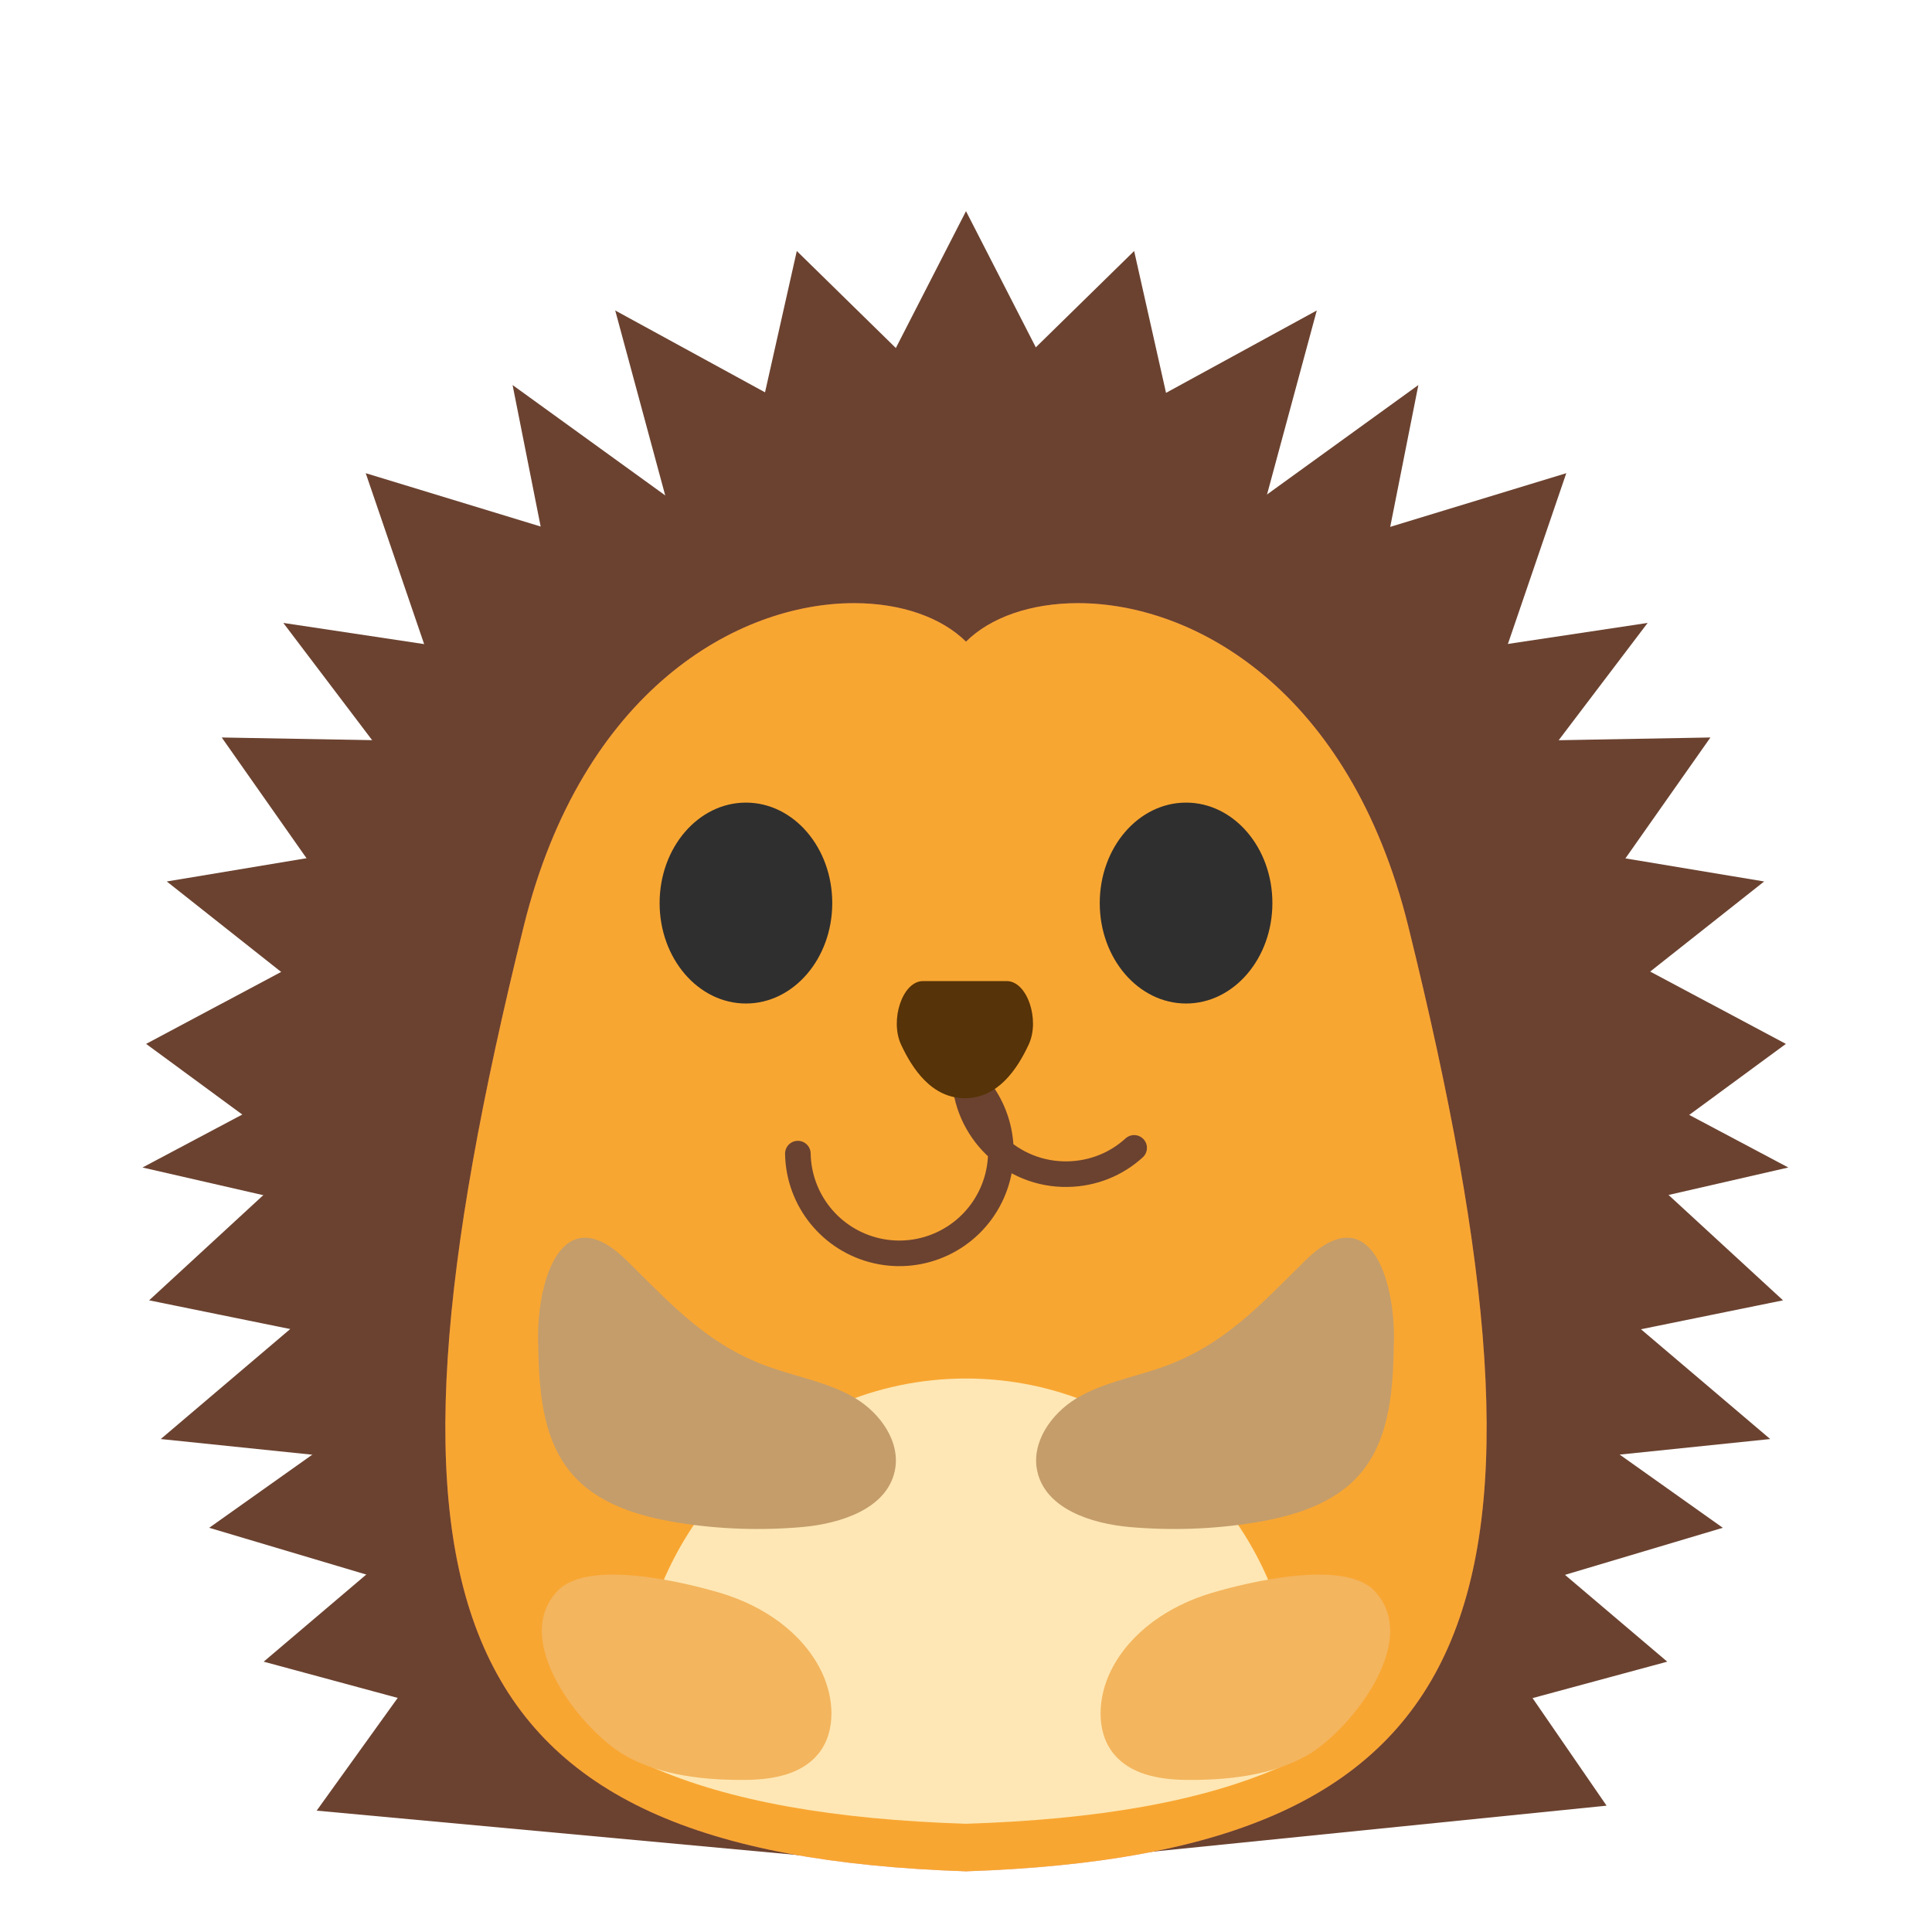
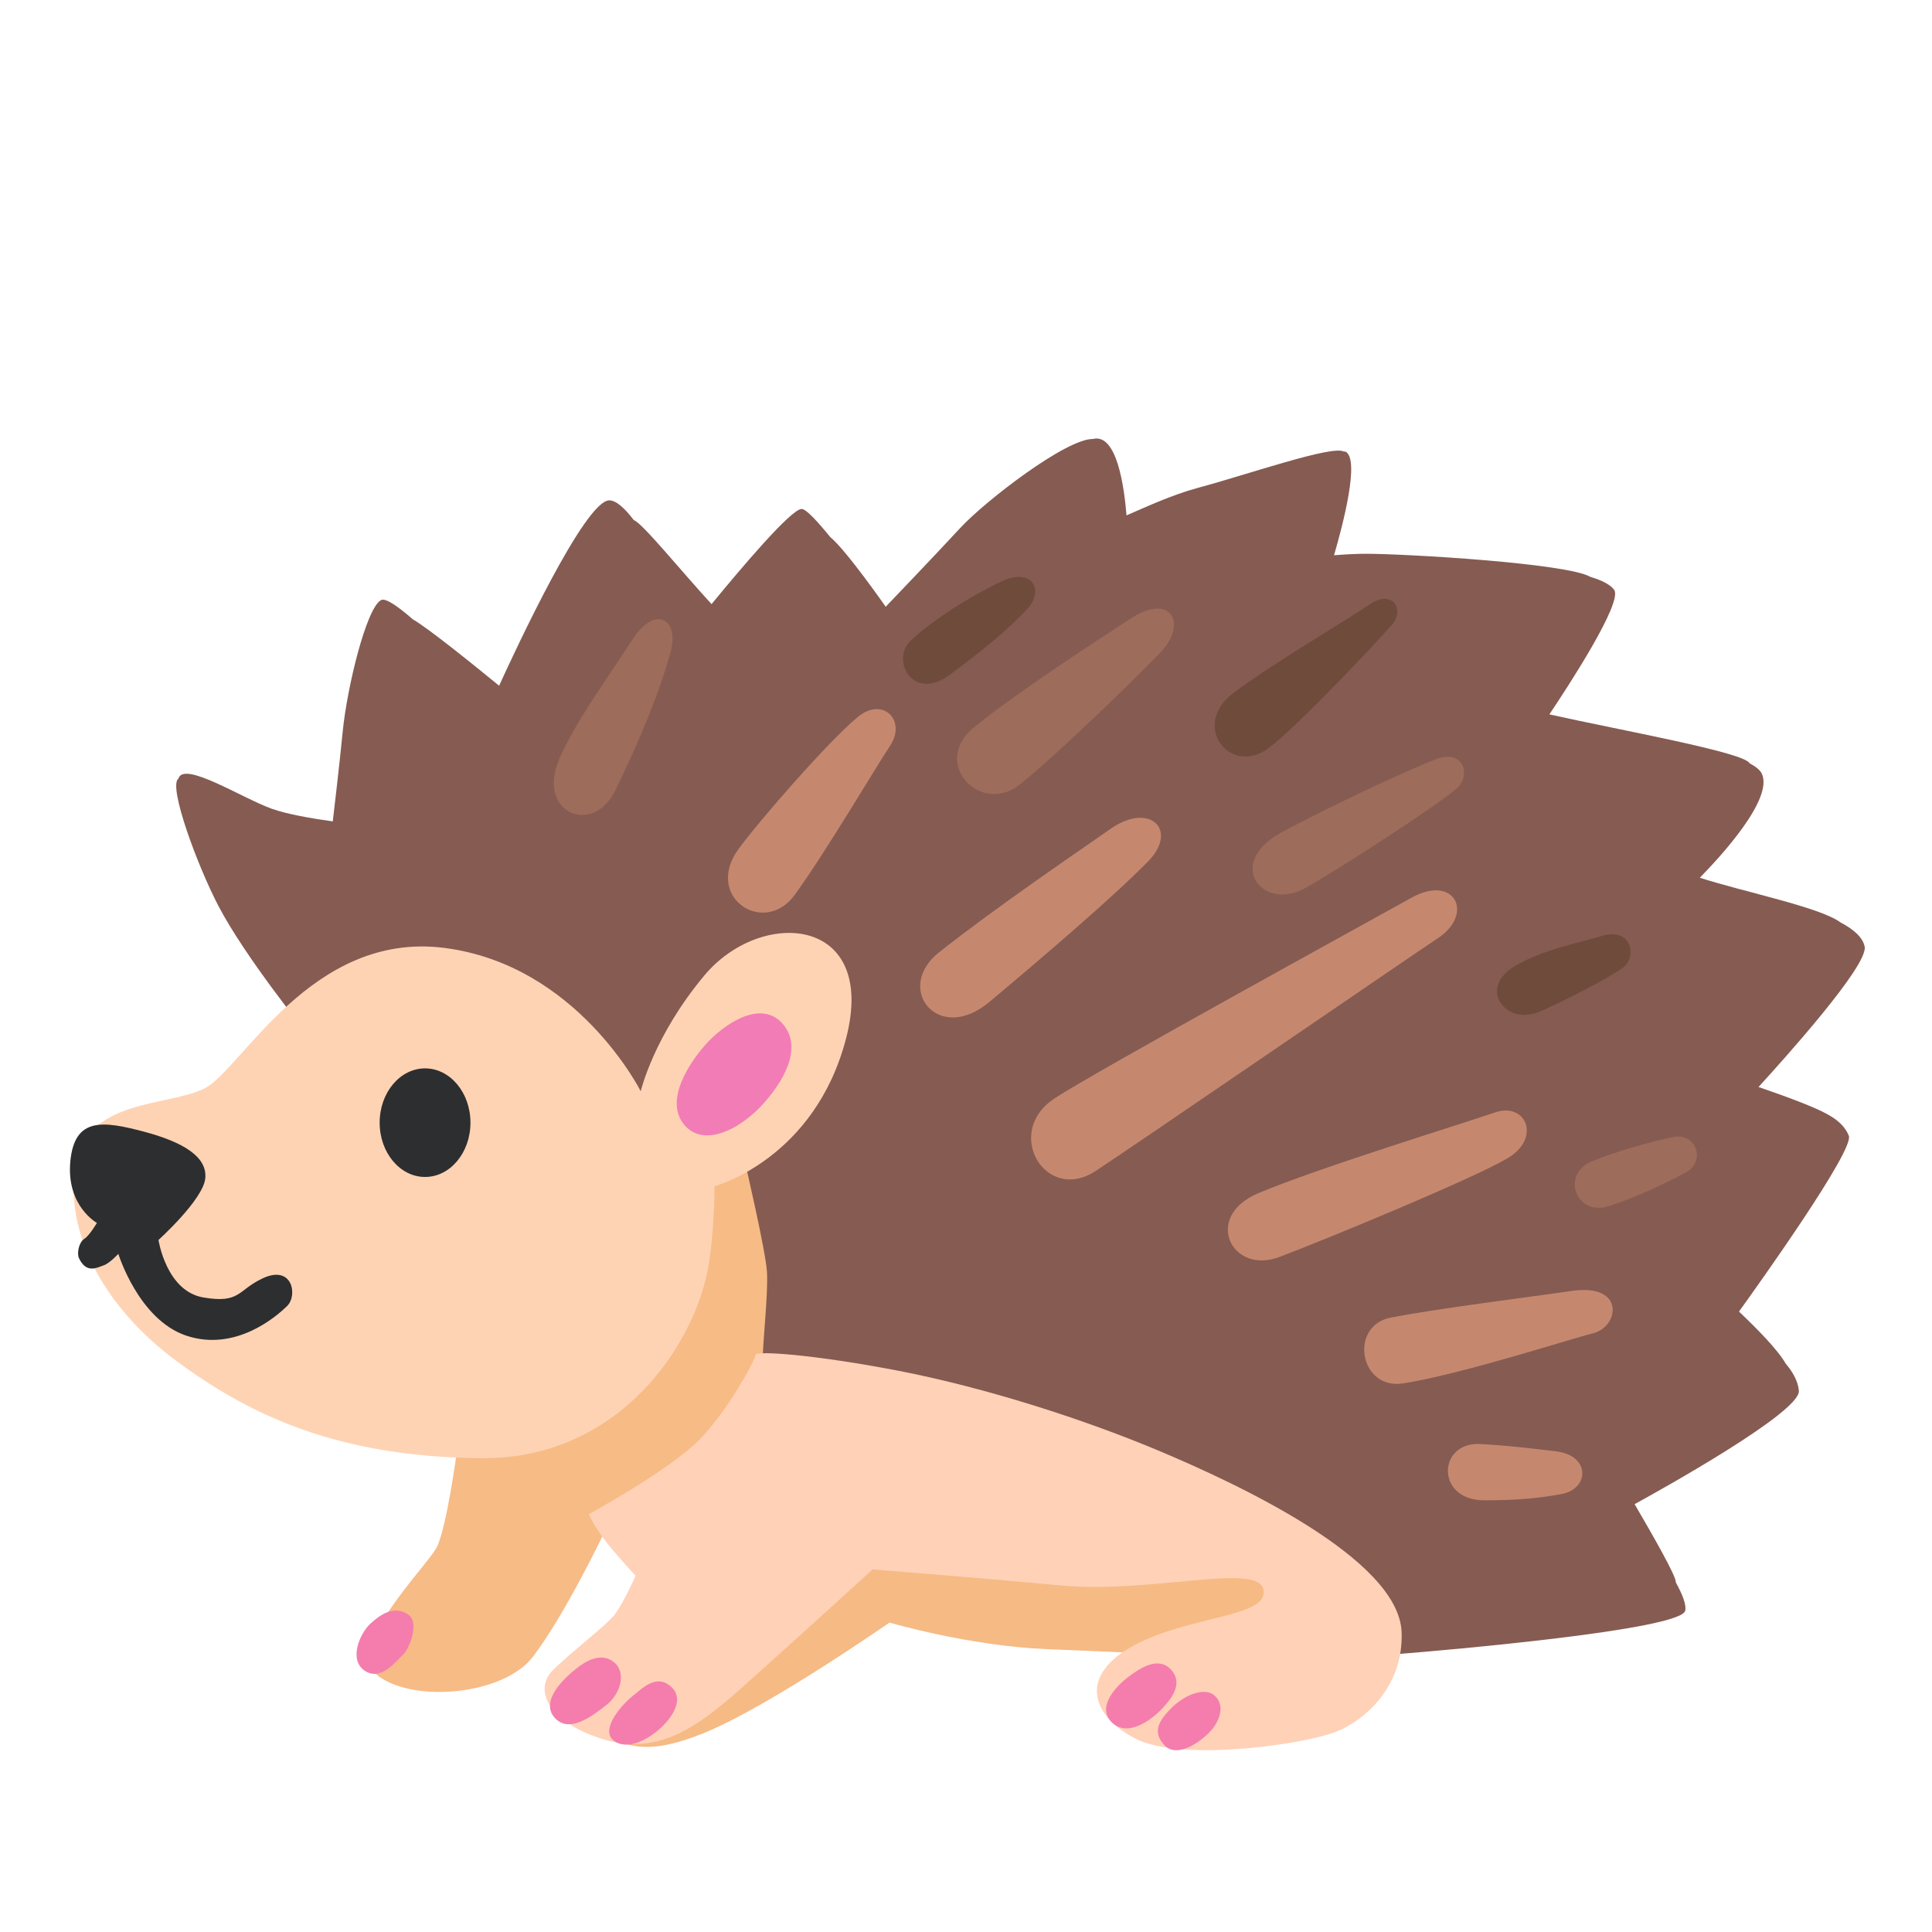
- <svg xmlns="http://www.w3.org/2000/svg" xmlns:xlink="http://www.w3.org/1999/xlink" width="128" height="128">
-   <defs>
-     <path id="a" d="M93.3 60.56C87.87 39.4 69.6 37.03 63.96 42.42c-5.64-5.38-23.84-3.01-29.27 18.14C23.55 103.92 29 119.7 64 120.83v.02s-.07-.01 0-.01 0 .01 0 .01v-.02c35-1.13 40.43-16.91 29.3-60.27z" />
-     <clipPath id="b">
-       <use xlink:href="#a" width="100%" height="100%" overflow="visible" />
-     </clipPath>
-   </defs>
-   <path fill="#6b4230" d="M11.05 58.4l18.38-3.06-10.66-14.07 18.88 2.84-3.69-18.6 14.48 10.47 4.35-19.35 9.27 9.08v96.44l-44.59-12.06 14.74-12.52-21.56-2.23 16.42-13.95-17.63-4.04 15.3-8.12zM98.49 55.34l18.39 3.06-13.7 10.83 15.3 8.12-17.62 4.04 16.42 13.95-21.57 2.23 14.75 12.52-44.59 12.06V25.71l9.27-9.08 4.35 19.35 14.48-10.47-3.69 18.6 18.88-2.84z" />
-   <path fill="#6b4230" d="M9.88 86.15l10.17-9.37-10.37-7.62 14.02-7.47-9.01-12.83 15.62.28-6.08-17.79 21.19 6.46-4.66-17.24 15.52 8.48L64 13.99l7.72 15.06 15.52-8.48-4.66 17.24 21.19-6.46-6.08 17.79 15.63-.28-9.02 12.83 14.02 7.47-10.37 7.62 10.18 9.37-19.6 3.99 15.61 11.08-16.9 5.04 9.2 13.37-42.45 4.3-43.01-3.97 9.84-13.69-16.96-5.05 15.62-11.08z" />
-   <path d="M56.58 39.96c3.12 0 5.79.94 7.42 2.55 1.62-1.61 4.3-2.55 7.42-2.55 7.71 0 18.01 5.76 21.88 21.4 11.13 45.05 5.7 61.44-29.3 62.62-35-1.17-40.43-17.57-29.3-62.62 3.87-15.64 14.17-21.4 21.88-21.4zM64 123.99c.07 0 0 .01 0 .01s-.07-.01 0-.01z" opacity=".49" fill="#c05d75" stroke-width=".98" paint-order="stroke fill markers" />
-   <path d="M56.58 39.96c-7.71 0-18.01 5.76-21.88 21.4-11.13 45.05-5.7 61.45 29.3 62.62 35-1.18 40.43-17.57 29.3-62.62-3.87-15.64-14.17-21.4-21.88-21.4-3.12 0-5.8.94-7.42 2.55-1.63-1.61-4.3-2.55-7.42-2.55zm-.02 3zm0 0a14.116 14.116 0 0 1 0 0zm14.86 0zm0 0c-1.13 0-2.19.158-3.102.448.912-.29 1.972-.447 3.102-.447zm-11.758.446c.911.289 1.672.71 2.207 1.235-.535-.525-1.297-.946-2.207-1.235zm15.672.11zm20.2 50.191c.033 3.012-.156 5.702-.57 8.102-.343 2-.843 3.799-1.497 5.416.654-1.618 1.154-3.417 1.498-5.416.413-2.4.602-5.09.568-8.102zm-3.1 15.684zm-1.395 2.16zM64 123.99c-.07 0 0 .009 0 .009s.07-.01 0-.01z" fill="#f8a632" />
-   <ellipse cx="64" cy="113.71" rx="21.88" ry="22.38" clip-path="url(#b)" fill="#fee7b4" />
-   <path d="M51.23 90.66c1.84.62 3.8.99 5.46 1.99 1.66 1.01 3 2.91 2.59 4.81-.54 2.5-3.57 3.48-6.12 3.71-2.75.24-5.52.15-8.24-.29-2.61-.42-5.34-1.24-7.05-3.26-2.02-2.37-2.17-5.75-2.22-8.86-.06-3.98 1.6-9.42 5.85-5.27 3.07 3.02 5.47 5.73 9.73 7.17zM76.77 90.66c-1.84.62-3.8.99-5.46 1.99-1.66 1.01-3 2.91-2.59 4.81.54 2.5 3.57 3.48 6.12 3.71 2.75.24 5.52.15 8.24-.29 2.61-.42 5.34-1.24 7.05-3.26 2.02-2.37 2.17-5.75 2.22-8.86.06-3.98-1.6-9.42-5.85-5.27-3.07 3.02-5.47 5.73-9.73 7.17z" fill="#c49d6b" />
-   <path d="M47.8 105.56c2.71.82 5.3 2.53 6.59 5.11.87 1.74 1.04 4.03-.17 5.52-1.09 1.35-2.96 1.7-4.67 1.73-2.76.04-5.83-.26-8.23-1.67-2.72-1.6-7.57-7.54-4.36-10.87 2.04-2.11 8.49-.53 10.84.18zM80.2 105.56c-2.71.82-5.3 2.53-6.59 5.11-.87 1.74-1.04 4.03.17 5.52 1.09 1.35 2.96 1.7 4.67 1.73 2.76.04 5.83-.26 8.23-1.67 2.72-1.6 7.57-7.54 4.36-10.87-2.04-2.11-8.49-.53-10.84.18z" fill="#f3b55e" />
-   <ellipse cy="59.83" cx="49.42" rx="5.719" ry="6.655" fill="#2f2f2f" />
-   <path d="M63.93 71.18a6.725 6.725 0 1 1-11.07 5.25M63.9 71.18c.06 3.71 3.12 6.68 6.84 6.61 1.7-.03 3.24-.68 4.4-1.74" fill="none" stroke="#6b4230" stroke-width="1.696" stroke-linecap="round" stroke-linejoin="round" stroke-miterlimit="10" />
-   <path d="M63.93 72.76c2.19 0 3.48-1.95 4.23-3.57.75-1.62-.1-4.19-1.46-4.19h-5.55c-1.36 0-2.2 2.57-1.46 4.19.75 1.62 2.04 3.57 4.24 3.57z" fill="#563308" />
-   <ellipse ry="6.655" rx="5.719" cx="78.58" cy="59.83" fill="#2f2f2f" />
+ <svg xmlns="http://www.w3.org/2000/svg" version="1.1" id="Layer_2" x="0px" y="0px" viewBox="0 0 128 128" style="enable-background:new 0 0 128 128;" xml:space="preserve">
+   <defs id="defs17331" />
+   <path id="path17274" style="fill:#865b52;fill-opacity:1" d="M 72.461 29.07 C 72.453 29.072 72.438 29.082 72.43 29.084 C 70.689 29.021 65.284 33.176 63.609 34.99 C 61.919 36.82 58.68 40.199 58.68 40.199 C 58.68 40.199 56.061 36.442 55.006 35.582 C 54.162 34.547 53.413 33.721 53.109 33.721 C 52.405 33.721 49.021 37.735 47.143 40.025 C 45.1 37.802 42.555 34.65 41.99 34.457 C 41.394 33.673 40.824 33.15 40.369 33.15 C 38.75 33.15 34.154 43.047 33.068 45.43 C 31.362 44.035 28.386 41.627 27.352 41.033 C 26.372 40.18 25.541 39.588 25.24 39.76 C 24.25 40.32 22.991 45.6 22.711 48.42 C 22.47 50.847 22.153 53.517 22.047 54.42 C 20.653 54.226 19.016 53.944 18 53.58 C 16.035 52.875 12.155 50.382 11.822 51.586 C 11.819 51.588 11.814 51.587 11.811 51.59 C 11.141 52.12 13.08 57.359 14.48 60.039 C 16.29 63.479 20.25 68.35 20.25 68.35 L 45.689 90.461 L 61.74 100.029 C 61.74 100.029 88.91 109.88 92.43 109.6 C 95.95 109.32 111.36 107.981 111.65 106.711 C 111.739 106.316 111.456 105.618 111.023 104.83 C 111.024 104.827 111.029 104.824 111.029 104.82 C 111.029 104.395 109.6 101.883 108.297 99.654 C 110.037 98.699 119.307 93.551 119.18 92.141 C 119.124 91.507 118.776 90.896 118.303 90.336 C 117.788 89.43 116.425 88.049 115.213 86.895 C 116.585 84.987 122.857 76.199 122.49 75.25 C 122.249 74.634 121.726 74.174 121.076 73.828 C 121.059 73.819 121.045 73.808 121.027 73.799 C 120.152 73.315 118.351 72.653 116.506 72.016 C 118.172 70.195 123.78 63.966 123.539 62.721 C 123.419 62.101 122.804 61.571 121.938 61.113 C 120.59 60.106 115.572 59.105 112.617 58.152 C 113.956 56.786 117.528 52.93 116.721 51.25 C 116.604 51.007 116.309 50.781 115.912 50.566 C 115.539 49.841 107.481 48.406 102.65 47.33 C 103.817 45.589 107.553 39.889 106.939 39.07 C 106.671 38.716 106.108 38.44 105.365 38.219 C 103.834 37.315 93.145 36.689 90.49 36.689 C 89.798 36.689 89.081 36.734 88.383 36.787 C 88.958 34.815 90.121 30.41 89.141 29.92 C 89.121 29.91 89.063 29.92 89.031 29.916 C 88.258 29.479 82.608 31.453 79.369 32.32 C 77.642 32.788 76 33.556 74.635 34.145 C 74.478 32.213 73.99 28.766 72.461 29.07 z " />
+   <path style="fill:#F7BB86;" d="M43.96,77.74L30.28,96.09c0,0-0.68,5.09-1.34,6.41c-0.66,1.31-6.29,6.78-3.85,8.56  c2.44,1.78,8.31,1.22,10.23-1.31c2.14-2.82,4.69-8.17,4.69-8.17s6.38-2.25,8.17-4.97c1.78-2.72,2.35-5.26,2.35-6.48  s0.38-4.5,0.28-5.91s-1.41-7.04-1.41-7.04L43.96,77.74z" id="path17276" />
+   <path style="fill:#FED3B4;" d="M42.45,72.3c0,0-4.2-8.38-13.02-9.5s-13.44,8.09-15.88,9.31s-7.79,0.66-8.54,5.07  s1.78,9.39,6.76,13.05c4.97,3.66,10.79,6.29,20.08,6.38c9.29,0.09,14.29-7.71,15.11-12.86c0.38-2.35,0.38-5.16,0.38-5.16  s6.66-1.78,8.73-9.85c2.06-8.07-5.64-8.6-9.39-4.13C43.3,68.64,42.45,72.3,42.45,72.3z" id="path17280" />
+   <path style="fill:#F6BA84;" d="M56.11,102.78c0,0-18.3,10.98-16.54,11.9c1.76,0.92,3.1,1.83,7.39,0c4.29-1.83,11.97-7.18,11.97-7.18  s5.28,1.55,10.42,1.76s14.29,0.63,14.29,0.63l4.43-5.49l-27.38-6.26L56.11,102.78z" id="path17282" />
+   <path style="fill:#FFD1B7;" d="M59.49,90.81c5.84,1.13,12.39,3.24,17.39,5.35c5,2.11,15.79,7.09,15.98,11.97  c0.14,3.66-2.53,5.98-4.58,6.69c-2.34,0.81-10.14,1.9-13.09,0.35c-2.96-1.55-3.73-4.22,0-6.19c3.73-1.97,8.87-1.83,8.52-3.66  c-0.35-1.83-7.39,0.28-13.44-0.28c-5.33-0.5-12.46-1.06-12.46-1.06s-4.61,4.21-7.46,6.76c-3.31,2.96-6.16,5.76-10.35,4.5  c-3.52-1.06-4.79-3.24-3.31-4.65c1.48-1.41,3.45-2.89,4.01-3.59c0.56-0.7,1.41-2.6,1.41-2.6s-1.06-1.13-1.9-2.18  c-0.84-1.06-1.2-1.9-1.2-1.9s5.28-2.89,7.25-4.86c1.97-1.97,3.8-5.42,3.8-5.7S53.87,89.73,59.49,90.81z" id="path17284" />
+   <path style="fill:#F27CB6;" d="M45.2,74.34c1.23,1.81,3.8,0.56,5.42-1.27s2.47-3.88,1.2-5.28c-1.48-1.62-3.94,0.14-5.07,1.41  C45.62,70.47,44.14,72.79,45.2,74.34z" id="path17288" />
+   <path style="fill:#2d2e2f;fill-opacity:1" d="M10.5,82.15c0,0,2.96-2.67,3.1-4.08c0.14-1.41-1.41-2.39-4.08-3.1c-2.67-0.7-4.58-0.99-4.86,1.97  c-0.28,2.96,1.76,4.08,1.76,4.08s-0.49,0.84-0.84,1.06s-0.5,0.95-0.35,1.27c0.49,1.06,1.2,0.63,1.62,0.49  c0.42-0.14,0.99-0.77,0.99-0.77s1.34,4.36,4.5,5.42c3.26,1.09,5.98-1.27,6.69-1.97c0.7-0.7,0.35-2.75-1.62-1.83  c-1.68,0.78-1.48,1.69-3.94,1.27S10.5,82.15,10.5,82.15z" id="path17290" />
+   <path style="fill:#F47DAD;" d="M27.06,106.98c0.76,0.53,0.05,2.3-0.38,2.67c-0.42,0.38-1.45,1.78-2.53,1.03  c-1.08-0.75-0.28-2.49,0.38-3.1S26.12,106.32,27.06,106.98z" id="path17292" />
+   <path style="fill:#F47DAD;" d="M40.62,110.08c0.94,0.69,0.47,2.16-0.42,2.86c-0.89,0.7-2.45,1.94-3.43,0.89  c-1.13-1.22,0.94-2.91,1.41-3.28C38.65,110.17,39.73,109.42,40.62,110.08z" id="path17294" />
+   <path style="fill:#F47DAD;" d="M44.43,111.72c0.86,0.74,0.29,1.82-0.52,2.63c-0.89,0.89-2.39,1.69-3.28,0.94  c-0.89-0.75,0.66-2.44,1.27-2.91S43.44,110.87,44.43,111.72z" id="path17296" />
+   <path style="fill:#F47DAD;" d="M74.69,111.15c-0.71,0.55-2.11,1.97-0.99,3c1.13,1.03,2.82-0.42,3.33-0.99  c0.52-0.56,1.41-1.6,0.56-2.53C76.76,109.7,75.54,110.5,74.69,111.15z" id="path17298" />
+   <path style="fill:#F47DAD;" d="M77.13,115.61c0.73,0.82,2.11,0.05,3-0.84c0.42-0.42,1.22-1.64,0.33-2.44  c-0.59-0.53-1.88-0.14-2.86,0.84S76.43,114.82,77.13,115.61z" id="path17300" />
+   <path style="fill:#9D6C5B;" d="M37.03,50.34c-1.48,3.52,2.25,5.07,3.73,2.04c1.48-3.03,2.89-6.34,3.66-9.15  c0.63-2.28-1.06-3.17-2.53-0.84C40.41,44.71,38.08,47.84,37.03,50.34z" id="path17302" />
+   <path style="fill:#C5886F;" d="M56.81,47.52c-1.93,1.6-6.51,6.85-7.88,8.73c-2.32,3.17,1.69,5.84,3.73,3.03  c2.04-2.82,5.28-8.31,6.34-9.92C60.05,47.73,58.5,46.11,56.81,47.52z" id="path17304" />
+   <path style="fill:#6F4B3B;" d="M60.33,42.45c-1.33,1.27,0.14,4.08,2.6,2.25c2.46-1.83,3.8-2.96,5.07-4.29  c1.27-1.34,0.35-2.82-1.62-1.9S61.81,41.05,60.33,42.45z" id="path17306" />
+   <path style="fill:#9D6C5B;" d="M64.56,48.16c-2.96,2.38,0.42,5.91,3.03,3.8c2.6-2.11,7.46-6.83,9.29-8.73s0.71-4.01-1.97-2.25  C72.65,42.45,67.44,45.83,64.56,48.16z" id="path17308" />
+   <path style="fill:#C5886F;" d="M62.23,63.08c-3.03,2.39-0.09,6.15,3.31,3.31c3.45-2.89,8.31-7.04,10.56-9.36  c1.98-2.04,0.07-3.94-2.53-2.11C71.29,56.51,65.99,60.11,62.23,63.08z" id="path17310" />
+   <path style="fill:#9D6C5B;" d="M84.83,55.19c-3.66,2.04-1.2,5.21,1.62,3.66c2.21-1.21,9.08-5.7,10.07-6.62s0.39-2.56-1.27-1.97  C93.28,50.97,87.15,53.9,84.83,55.19z" id="path17312" />
+   <path style="fill:#6F4B3B;" d="M81.73,45.9c-2.89,2.18-0.21,5.56,2.32,3.66c1.93-1.44,7.32-7.18,8.17-8.17s0.07-2.39-1.48-1.34  C89.4,40.97,84.23,44.02,81.73,45.9z" id="path17314" />
+   <path style="fill:#C5886F;" d="M93.49,59.49c-2.36,1.32-21.07,11.58-23.65,13.3c-3.38,2.25-0.56,6.97,2.75,4.79  c2.71-1.78,21.21-14.46,22.67-15.42C97.71,60.54,96.37,57.87,93.49,59.49z" id="path17316" />
+   <path style="fill:#C5886F;" d="M83.35,79.06c-3.66,1.55-1.76,5.42,1.41,4.22c3.17-1.2,12.88-5.21,15.13-6.55  c2.25-1.34,1.2-3.73-0.84-3.03C97.01,74.41,87.26,77.4,83.35,79.06z" id="path17318" />
+   <path style="fill:#6F4B3B;" d="M100.39,63.99c-2.53,1.48-0.63,4.01,1.62,3.03c1.68-0.73,4.5-2.18,5.49-2.89  c0.99-0.7,0.63-2.75-1.41-2.11C104.68,62.46,102.32,62.87,100.39,63.99z" id="path17320" />
+   <path style="fill:#C5886F;" d="M92.15,87.29c-2.8,0.54-2.09,4.84,0.84,4.36c3.94-0.63,11.17-2.98,12.53-3.31  c1.76-0.42,2.18-3.31-1.34-2.82C101.02,85.98,95.46,86.66,92.15,87.29z" id="path17322" />
+   <path style="fill:#C5886F;" d="M98.06,95.67c-2.82-0.14-2.96,3.73,0.28,3.73c2.18,0,3.66-0.14,5.14-0.42  c1.82-0.35,1.9-2.53-0.35-2.82C101.66,95.98,99.83,95.76,98.06,95.67z" id="path17324" />
+   <path style="fill:#9D6C5B;" d="M105.45,76.95c-2.04,0.84-1.06,3.66,1.13,2.96c1.79-0.58,3.59-1.41,5.14-2.25  c1.29-0.7,0.7-2.67-0.92-2.32C109.18,75.68,106.94,76.33,105.45,76.95z" id="path17326" />
+   <ellipse style="fill:#2d2e2f;fill-opacity:1;stroke-width:2;stroke-linecap:round;stroke-linejoin:round;paint-order:stroke fill markers" id="path18031" cx="28.161" cy="74.38" rx="3.008" ry="3.597" />
</svg>
